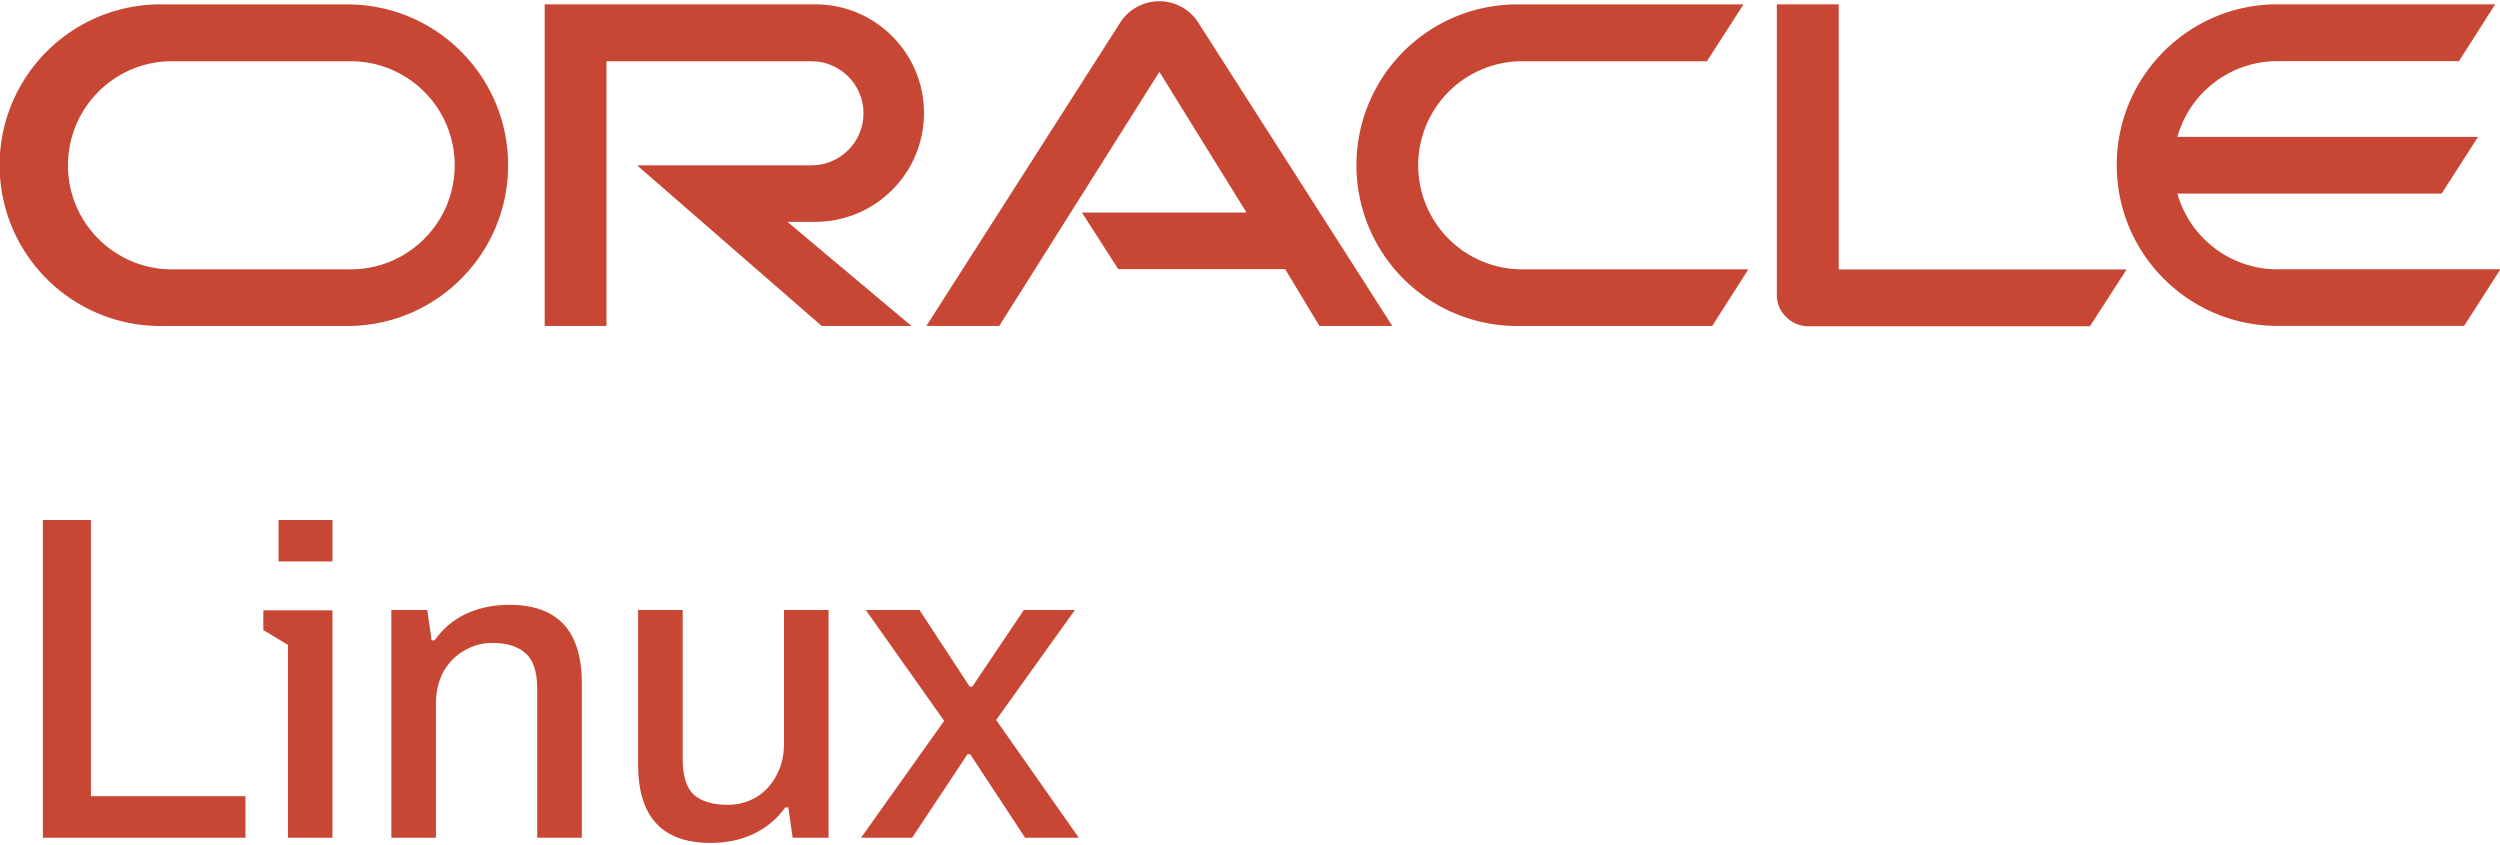
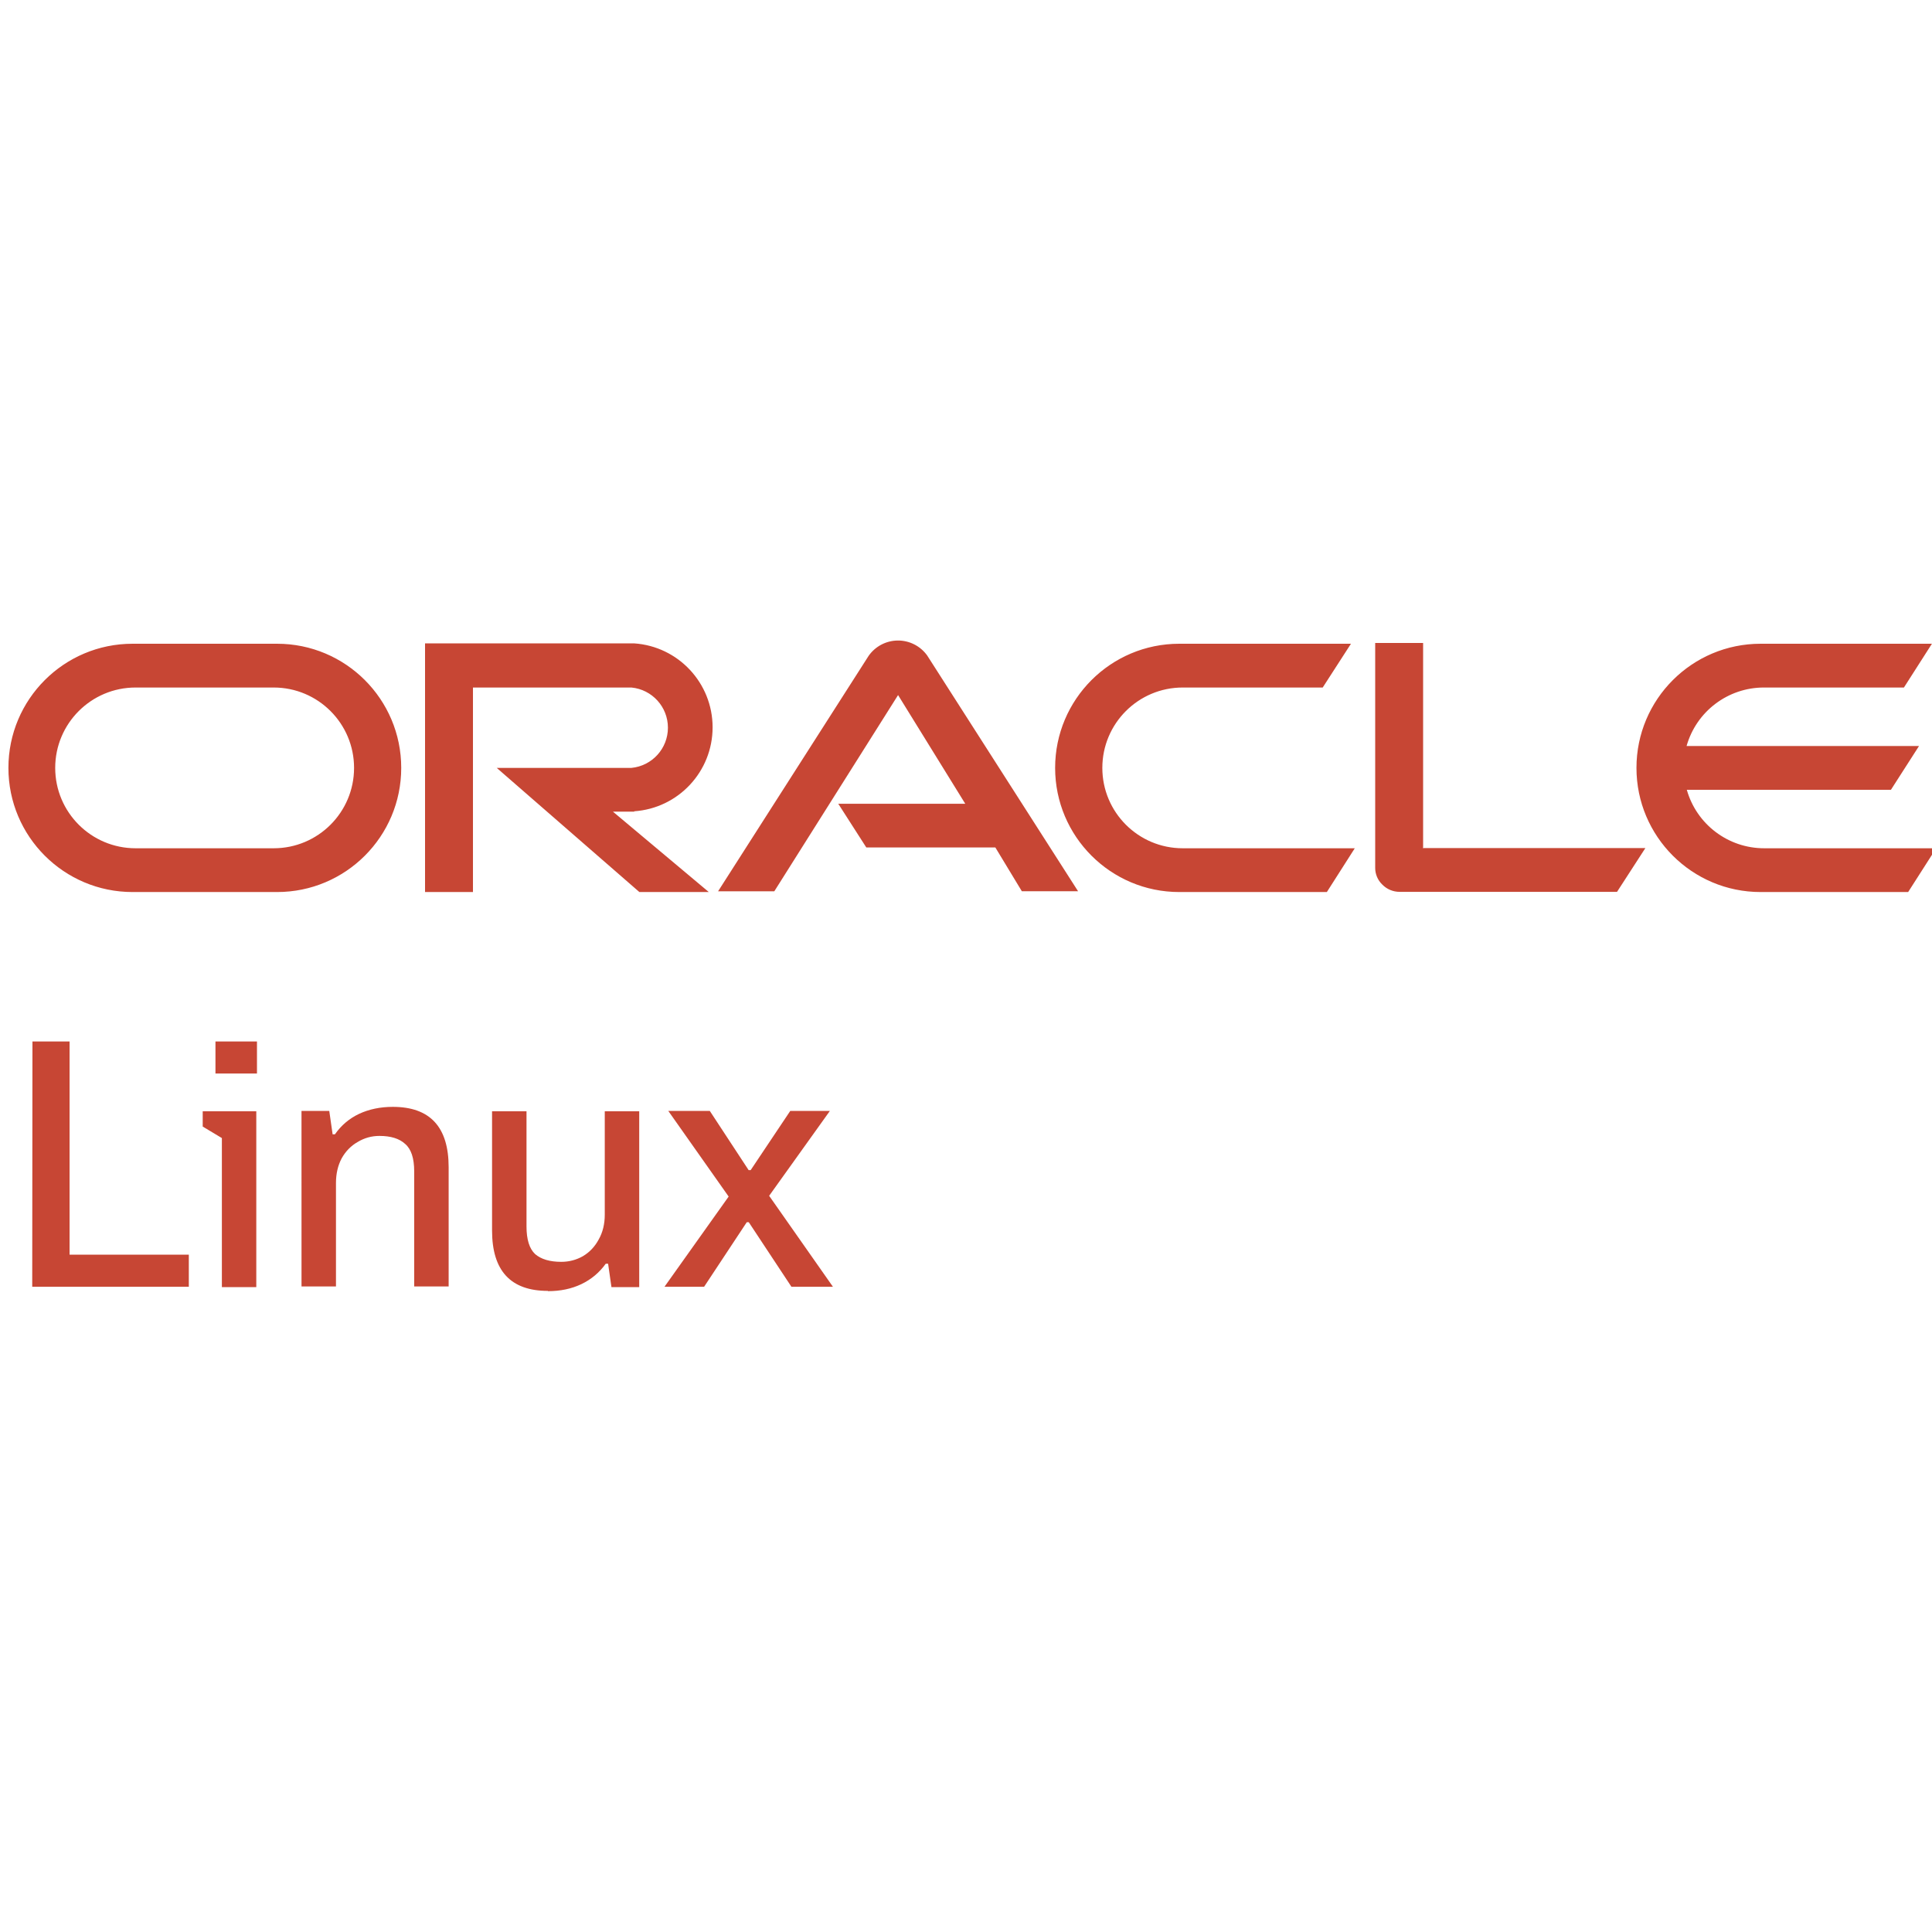
- <svg xmlns="http://www.w3.org/2000/svg" viewBox="0 0 231 78" preserveAspectRatio="xMinYMid" version="1.1" id="svg4" xml:space="preserve" width="231" height="78">
-   <defs id="defs8">
-     <rect x="-138.246" y="81.567" width="382.367" height="240.212" id="rect495" />
-     <rect x="-17.613" y="104.359" width="171.052" height="197.314" id="rect291" />
-   </defs>
-   <g id="g1407" transform="translate(0.3477271,0.1182557)">
-     <path d="m 99.59,19.52 h 15.24 L 106.78,6.52 91.98,30 h -6.73 l 18,-28.17 a 4.29,4.29 0 0 1 7,-0.05 L 128.3,30 h -6.73 l -3.17,-5.25 h -15.42 l -3.36,-5.23 m 69.93,5.23 V 0.28 h -5.72 v 26.88 a 2.76,2.76 0 0 0 0.85,2 2.89,2.89 0 0 0 2.08,0.87 h 26 l 3.39,-5.25 h -26.63 m -94.54,-4.4 a 10.05,10.05 0 0 0 0,-20.1 h -25 V 30 h 5.71 V 5.54 h 18.94 a 4.81,4.81 0 0 1 0,9.62 H 58.52 L 75.58,30 h 8.29 L 72.41,20.38 h 2.57 M 14.86,30 h 17.27 a 14.86,14.86 0 0 0 0,-29.71 H 14.86 a 14.86,14.86 0 1 0 0,29.71 m 16.88,-5.23 h -16.5 a 9.62,9.62 0 0 1 0,-19.23 h 16.5 a 9.62,9.62 0 1 1 0,19.23 M 140.23,30 h 17.63 l 3.34,-5.23 h -20.58 a 9.62,9.62 0 1 1 0,-19.23 h 16.75 l 3.38,-5.25 h -20.52 a 14.86,14.86 0 1 0 0,29.71 m 69.87,-5.23 a 9.62,9.62 0 0 1 -9.26,-7 h 24.42 l 3.36,-5.24 h -27.78 a 9.61,9.61 0 0 1 9.26,-7 h 16.76 l 3.35,-5.25 h -20.5 a 14.86,14.86 0 0 0 0,29.71 h 17.63 l 3.35,-5.23 h -20.6" style="fill:#c74634" id="path2" />
-     <path id="rect749" style="fill:#c74634;fill-opacity:1;stroke-width:5.252;stroke-linecap:square;paint-order:stroke fill markers" d="m 25.392,47.931 h 4.981 v 3.83 h -4.981 z m 61.501,18.557 -7.24,-10.24 h 4.96 l 4.64,7.08 h 0.24 l 4.76,-7.08 h 4.72 l -7.28,10.16 7.64,10.88 h -4.96 l -5.08,-7.72 h -0.24 l -5.12,7.72 h -4.72 z m -21.6,11.28 q -6.68,0 -6.68,-7.24 V 56.248 h 4.12 v 13.76 q 0,2.36 1.04,3.32 1.08,0.92 3.12,0.92 1.4,0 2.6,-0.68 1.2,-0.72 1.88,-2 0.72,-1.28 0.72,-2.96 V 56.248 h 4.12 v 21.04 h -3.32 l -0.4,-2.8 h -0.28 q -1.16,1.6 -2.92,2.44 -1.76,0.84 -4,0.84 z M 35.812,56.248 h 3.32 l 0.4,2.8 h 0.28 q 1.12,-1.6 2.88,-2.44 1.8,-0.84 4.04,-0.84 6.68,0 6.68,7.24 v 14.28 h -4.12 v -13.76 q 0,-2.36 -1.08,-3.28 -1.04,-0.96 -3.08,-0.96 -1.4,0 -2.6,0.72 -1.2,0.68 -1.92,1.96 -0.68,1.28 -0.68,2.96 v 12.36 H 35.812 Z M 3.612,47.931 h 4.44 v 25.517 h 14.28 v 3.84 h -18.72 z M 26.257,59.464 V 77.288 H 30.372 V 56.275 h -6.388 v 1.826 z" />
-   </g>
+ <svg xmlns="http://www.w3.org/2000/svg" width="512" height="512" version="1.1" viewBox="0 0 512 512">
+   <path d="m222 213h33.8l-17.8-28.8-32.8 52h-14.9l39.9-62.4a9.51 9.51 0 0 1 15.5-0.111l40 62.5h-14.9l-7.02-11.6h-34.2l-7.44-11.6m155 11.6v-54.2h-12.7v59.6a6.12 6.12 0 0 0 1.88 4.43 6.4 6.4 0 0 0 4.61 1.93h57.6l7.51-11.6h-59m-209-9.75a22.3 22.3 0 0 0 0-44.5h-55.4v65.9h12.7v-54.2h42a10.7 10.7 0 0 1 0 21.3h-35.7l37.8 32.9h18.4l-25.4-21.3h5.69m-133 21.3h38.3a32.9 32.9 0 0 0 0-65.8h-38.3a32.9 32.9 0 1 0 0 65.8m37.4-11.6h-36.6a21.3 21.3 0 0 1 0-42.6h36.6a21.3 21.3 0 1 1 0 42.6m240 11.6h39.1l7.4-11.6h-45.6a21.3 21.3 0 1 1 0-42.6h37.1l7.49-11.6h-45.5a32.9 32.9 0 1 0 0 65.8m155-11.6a21.3 21.3 0 0 1-20.5-15.5h54.1l7.44-11.6h-61.6a21.3 21.3 0 0 1 20.5-15.5h37.1l7.42-11.6h-45.4a32.9 32.9 0 0 0 0 65.8h39.1l7.42-11.6h-45.6" style="fill:#c74634" />
+   <path d="m57.1 276h11v8.49h-11zm136 41.1-16-22.7h11l10.3 15.7h0.532l10.5-15.7h10.5l-16.1 22.5 16.9 24.1h-11l-11.3-17.1h-0.532l-11.3 17.1h-10.5zm-47.9 25q-14.8 0-14.8-16v-31.6h9.13v30.5q0 5.23 2.3 7.36 2.39 2.04 6.91 2.04 3.1 0 5.76-1.51 2.66-1.6 4.17-4.43 1.6-2.84 1.6-6.56v-27.4h9.13v46.6h-7.36l-0.886-6.2h-0.62q-2.57 3.55-6.47 5.41-3.9 1.86-8.86 1.86zm-65.3-47.7h7.36l0.886 6.2h0.62q2.48-3.55 6.38-5.41 3.99-1.86 8.95-1.86 14.8 0 14.8 16v31.6h-9.13v-30.5q0-5.23-2.39-7.27-2.3-2.13-6.82-2.13-3.1 0-5.76 1.6-2.66 1.51-4.25 4.34-1.51 2.84-1.51 6.56v27.4h-9.13zm-71.3-18.4h9.84v56.5h31.6v8.51h-41.5zm50.2 25.6v39.5h9.12v-46.6h-14.2v4.05z" style="fill:#c74634;paint-order:stroke fill markers;stroke-linecap:square;stroke-width:5.25" />
</svg>
